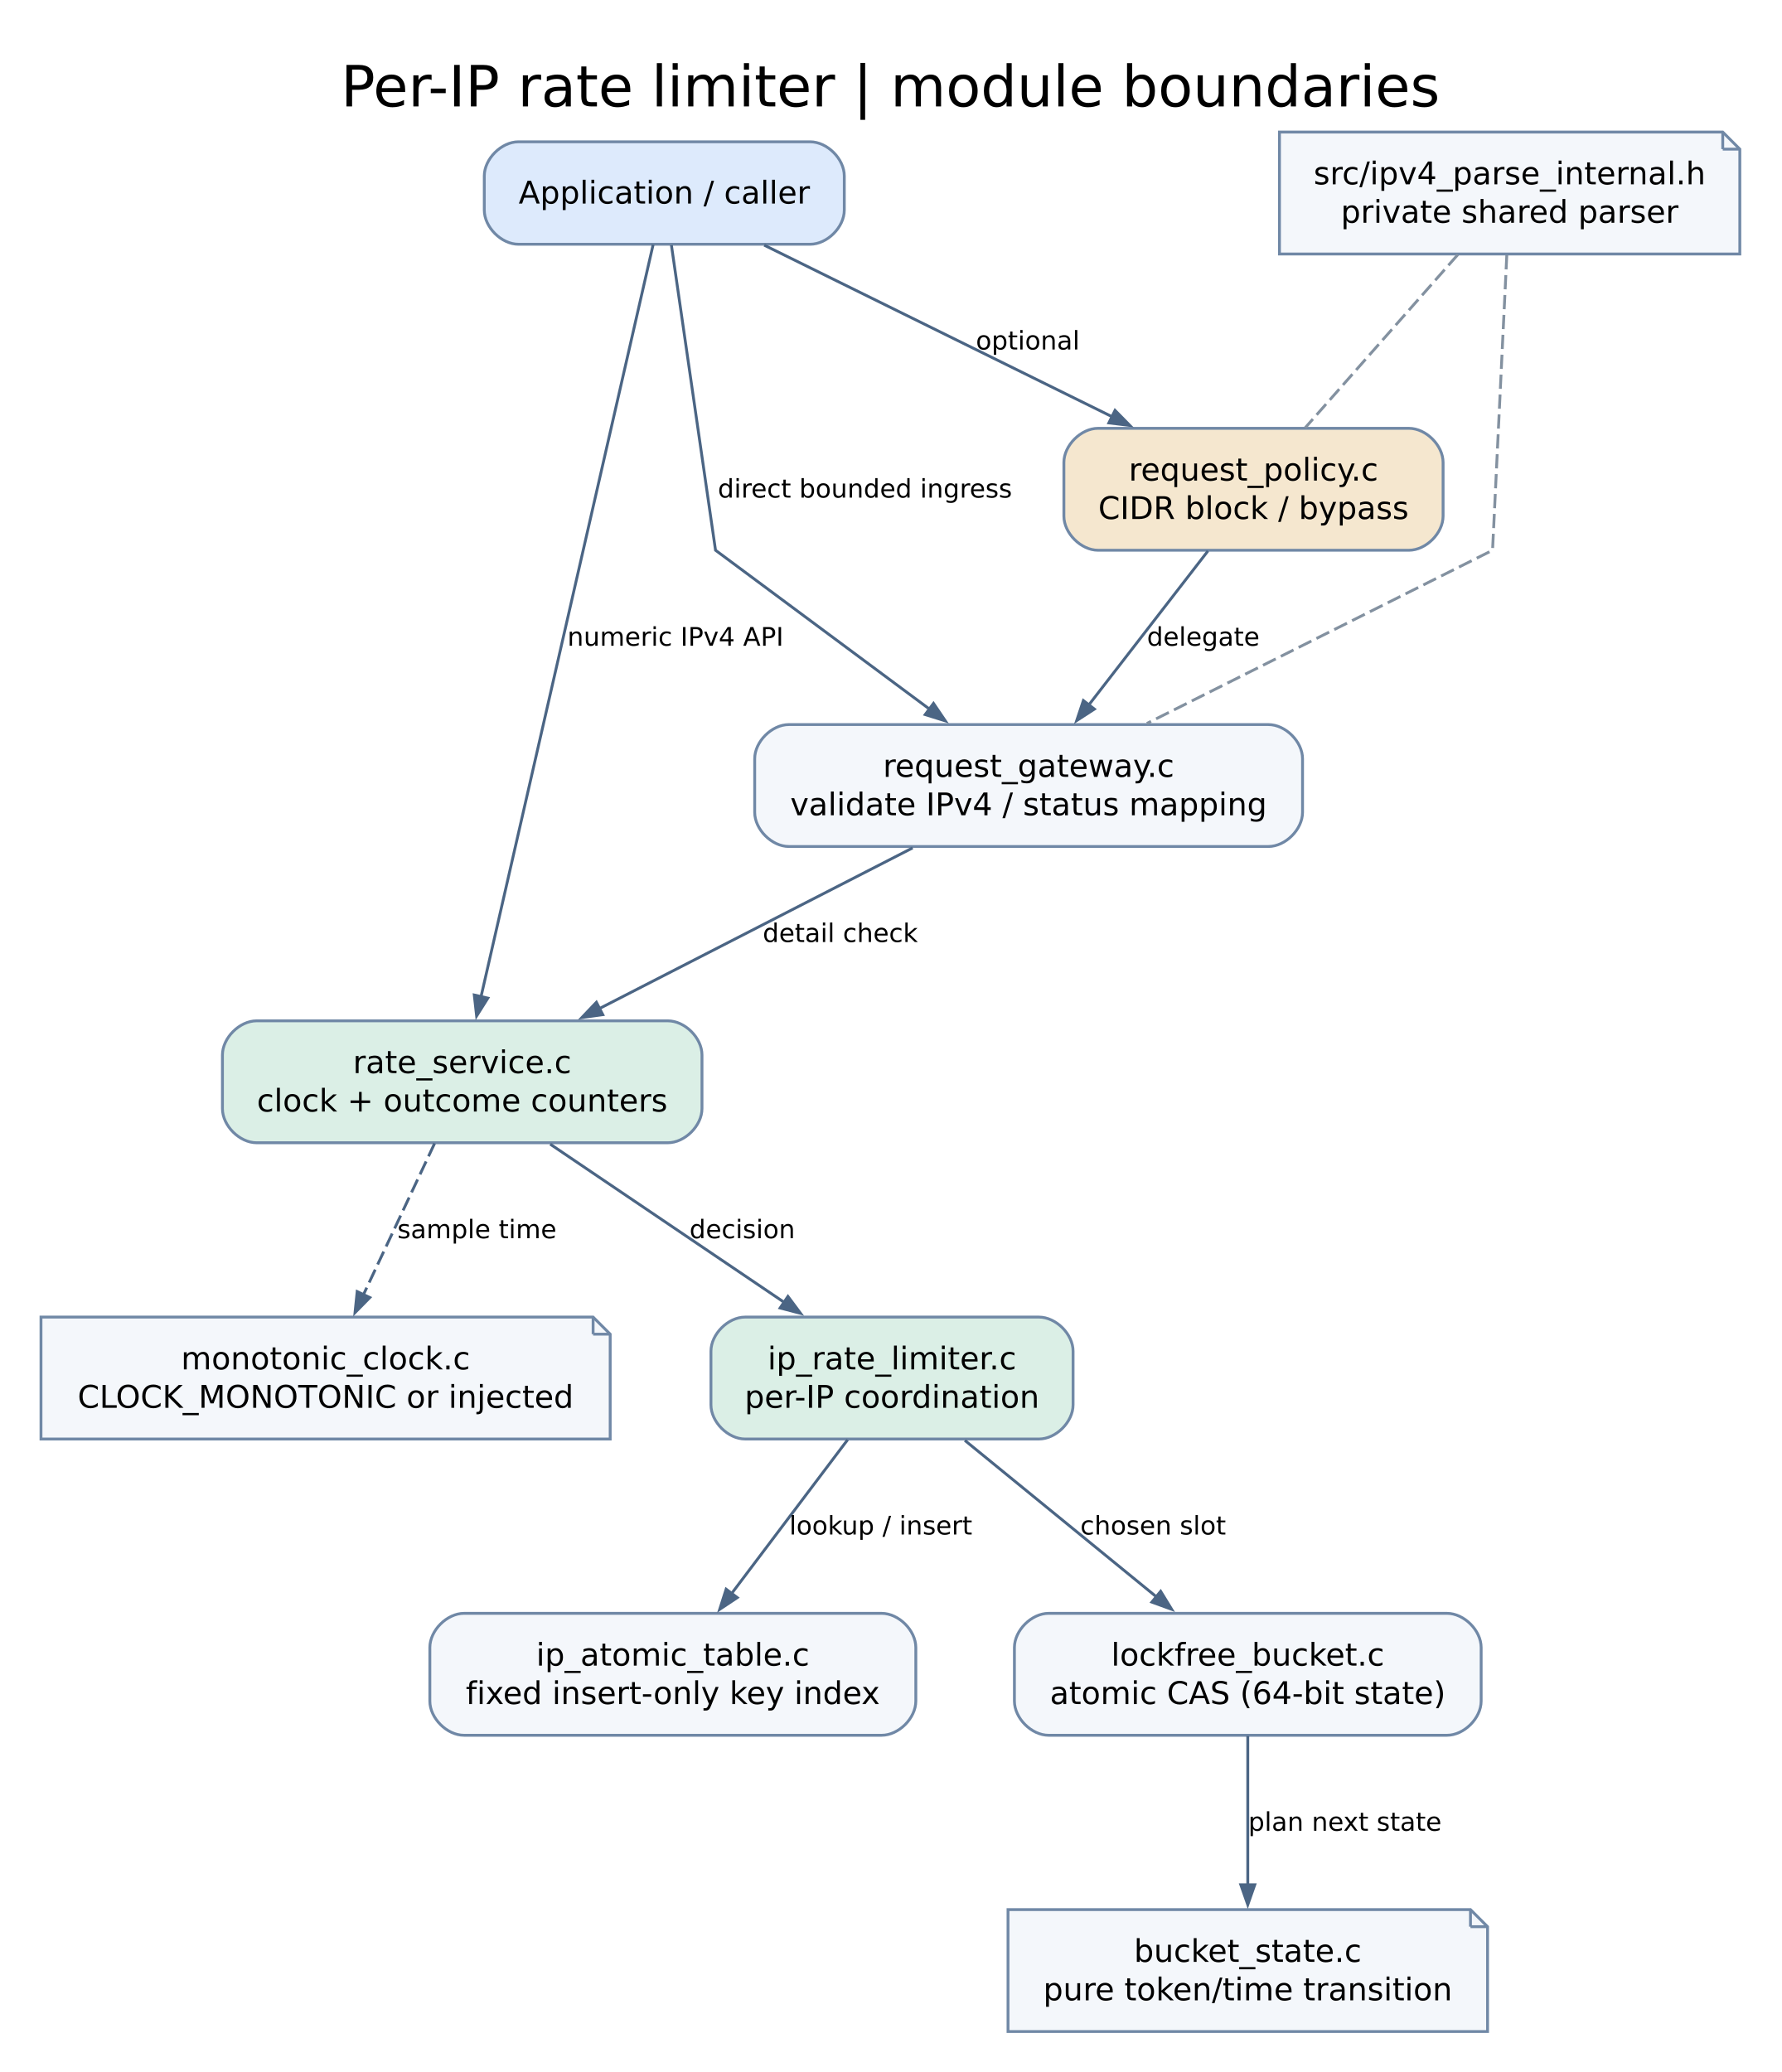
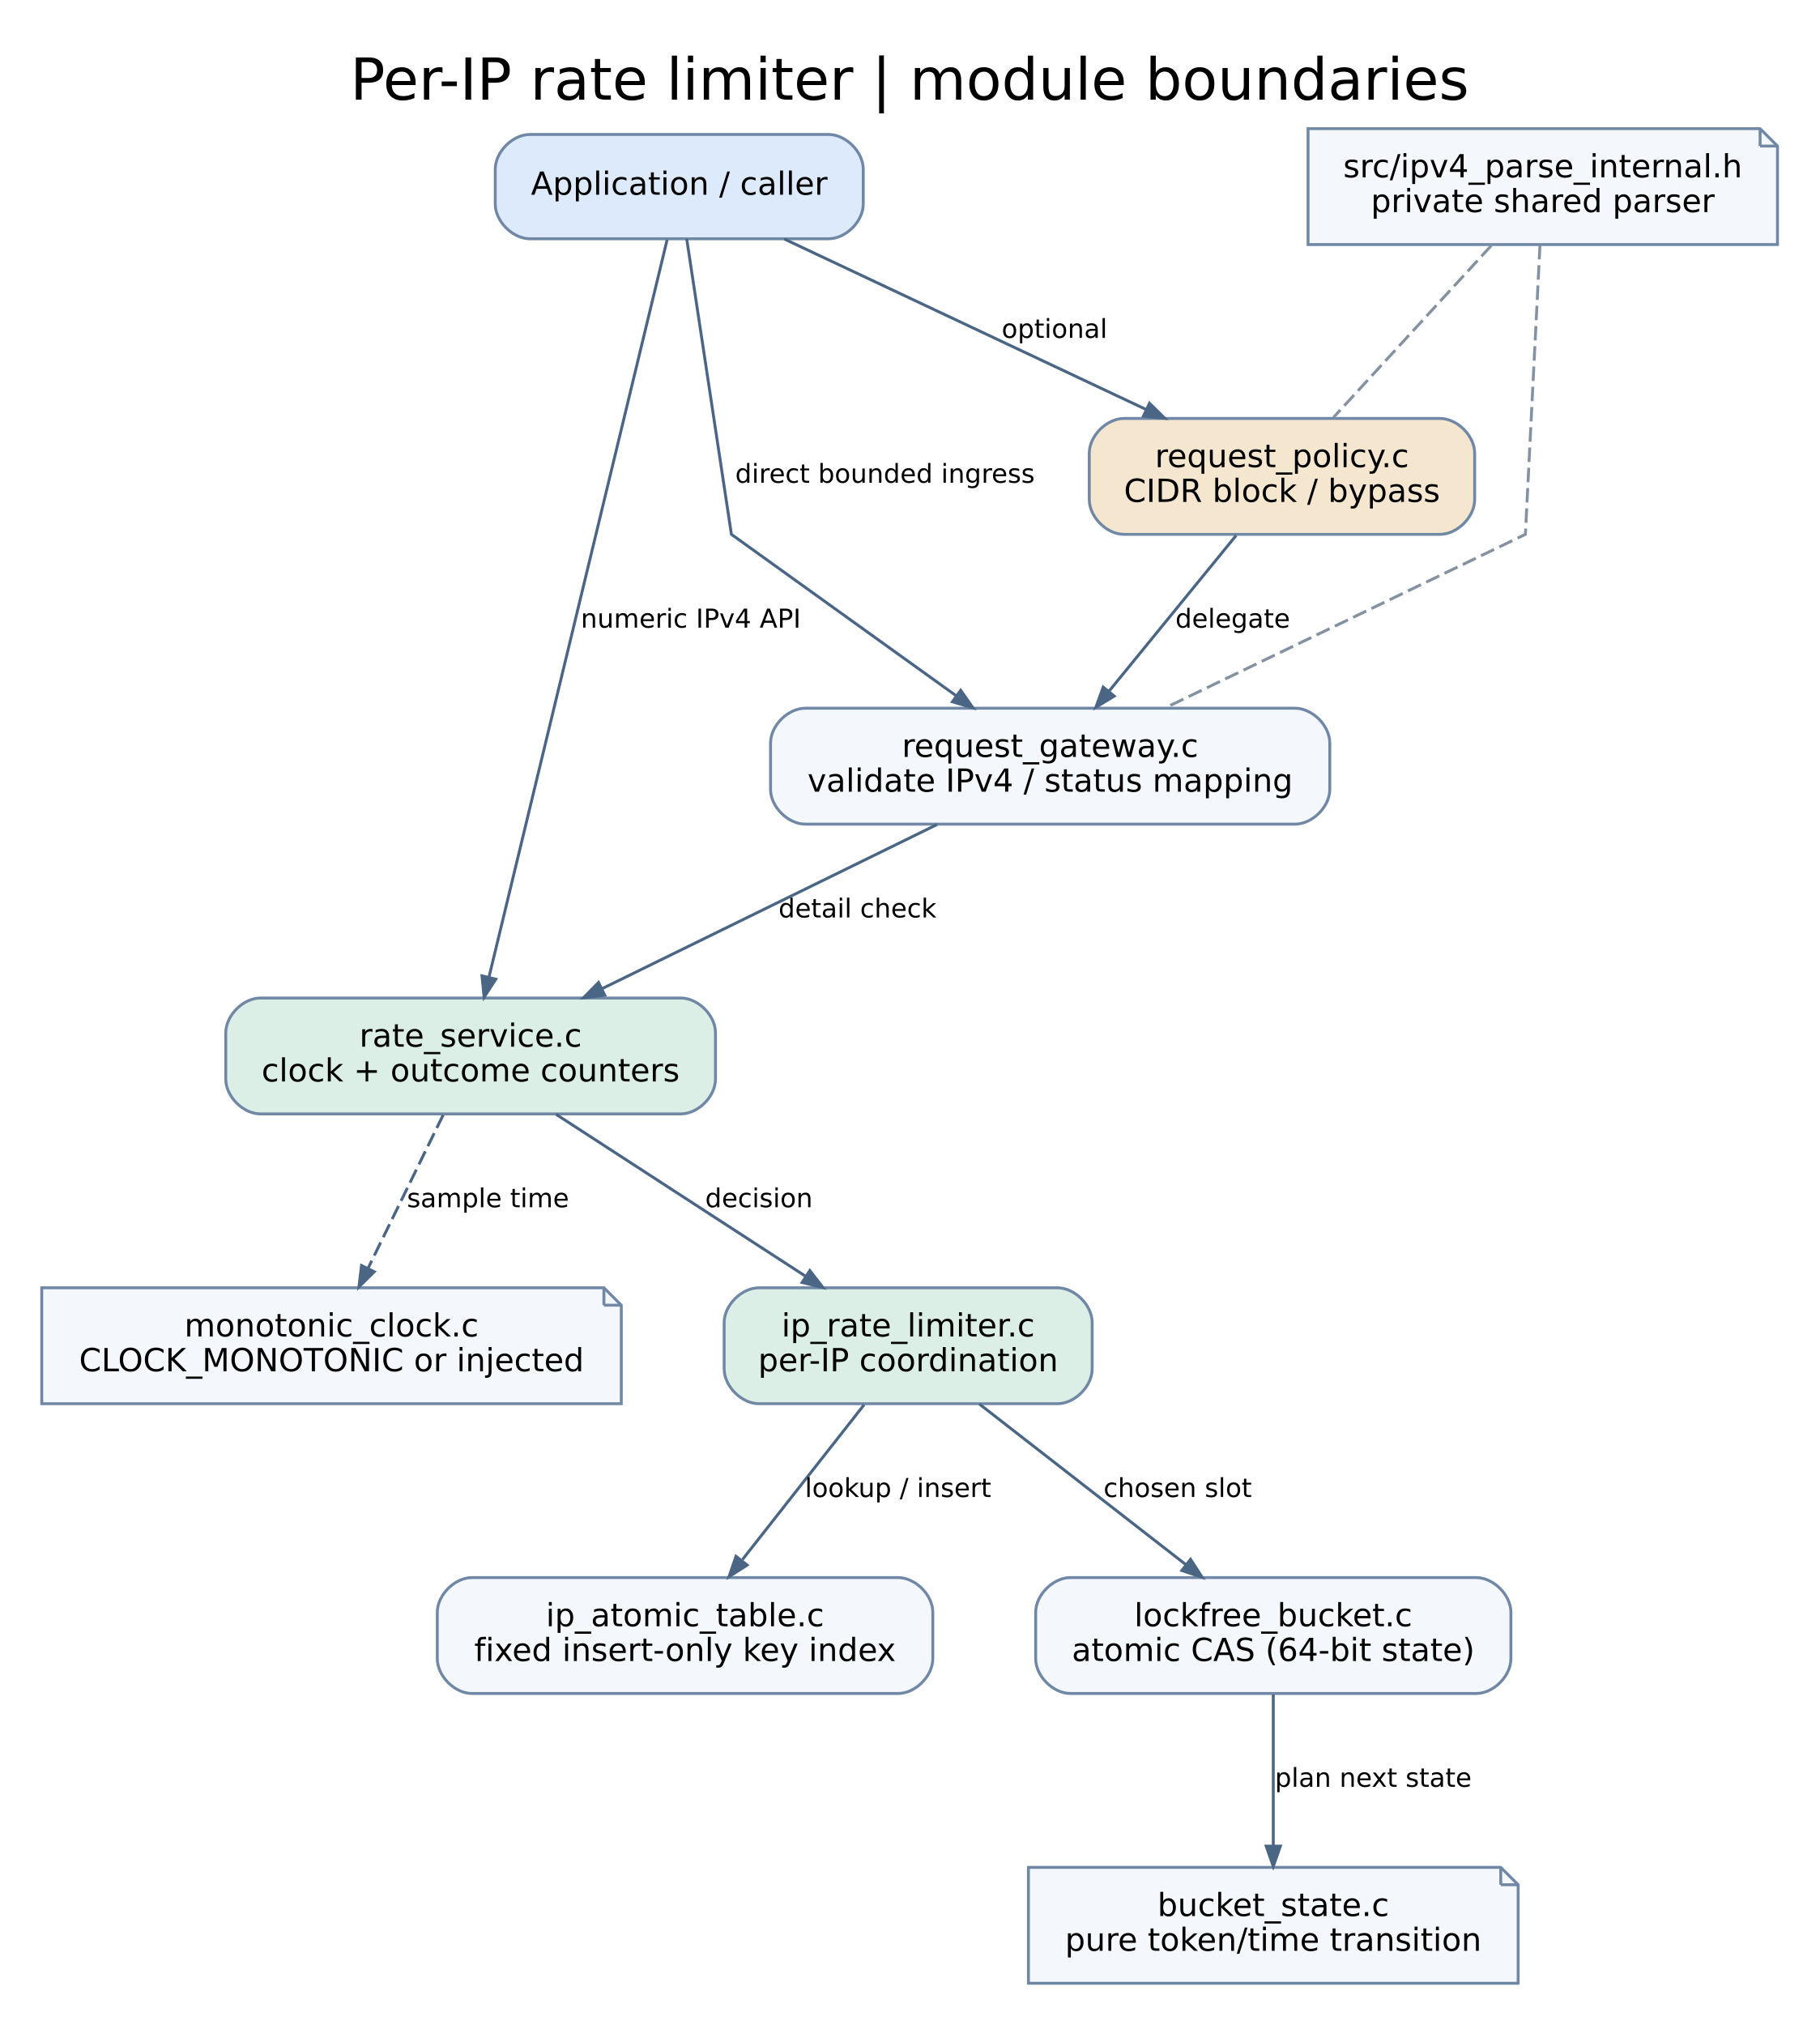
- <svg xmlns="http://www.w3.org/2000/svg" width="626pt" height="728pt" viewBox="0.00 0.00 626.00 728.00">
-   <g id="graph0" class="graph" transform="scale(1 1) rotate(0) translate(14.4 713.78)">
-     <text xml:space="preserve" text-anchor="middle" x="298.43" y="-676.38" font-family="DejaVu Sans" font-size="20.00">Per-IP rate limiter | module boundaries</text>
+ <svg xmlns="http://www.w3.org/2000/svg" width="628pt" height="699pt" viewBox="0.00 0.00 627.80 698.80">
+   <g id="graph0" class="graph" transform="scale(1 1) rotate(0) translate(14.4 684.4)">
+     <text text-anchor="middle" x="299.5" y="-650" font-family="DejaVu Sans" font-size="20.00">Per-IP rate limiter | module boundaries</text>
    <g id="node1" class="node">
-       <path fill="#ddeafc" stroke="#7088a6" d="M270.23,-663.96C270.23,-663.96 167.75,-663.96 167.75,-663.96 161.75,-663.96 155.75,-657.96 155.75,-651.96 155.75,-651.96 155.75,-639.96 155.75,-639.96 155.75,-633.96 161.75,-627.96 167.75,-627.96 167.75,-627.96 270.23,-627.96 270.23,-627.96 276.23,-627.96 282.23,-633.96 282.23,-639.96 282.23,-639.96 282.23,-651.96 282.23,-651.96 282.23,-657.96 276.23,-663.96 270.23,-663.96" />
-       <text xml:space="preserve" text-anchor="middle" x="218.99" y="-642.26" font-family="DejaVu Sans" font-size="11.00">Application / caller</text>
+       <path fill="#ddeafc" stroke="#7088a6" d="M271.5,-638C271.5,-638 168.5,-638 168.5,-638 162.5,-638 156.5,-632 156.5,-626 156.5,-626 156.5,-614 156.5,-614 156.5,-608 162.5,-602 168.5,-602 168.5,-602 271.5,-602 271.5,-602 277.5,-602 283.5,-608 283.5,-614 283.5,-614 283.5,-626 283.5,-626 283.5,-632 277.5,-638 271.5,-638" />
+       <text text-anchor="middle" x="220" y="-617.2" font-family="DejaVu Sans" font-size="11.00">Application / caller</text>
    </g>
    <g id="node2" class="node">
-       <path fill="#f5e7cf" stroke="#7088a6" d="M480.61,-563.29C480.61,-563.29 371.38,-563.29 371.38,-563.29 365.38,-563.29 359.38,-557.29 359.38,-551.29 359.38,-551.29 359.38,-532.45 359.38,-532.45 359.38,-526.45 365.38,-520.45 371.38,-520.45 371.38,-520.45 480.61,-520.45 480.61,-520.45 486.61,-520.45 492.61,-526.45 492.61,-532.45 492.61,-532.45 492.61,-551.29 492.61,-551.29 492.61,-557.29 486.61,-563.29 480.61,-563.29" />
-       <text xml:space="preserve" text-anchor="middle" x="425.99" y="-544.92" font-family="DejaVu Sans" font-size="11.00">request_policy.c</text>
-       <text xml:space="preserve" text-anchor="middle" x="425.99" y="-531.42" font-family="DejaVu Sans" font-size="11.00">CIDR block / bypass</text>
+       <path fill="#f5e7cf" stroke="#7088a6" d="M482.5,-540C482.5,-540 373.5,-540 373.5,-540 367.5,-540 361.5,-534 361.5,-528 361.5,-528 361.5,-512 361.5,-512 361.5,-506 367.5,-500 373.5,-500 373.5,-500 482.5,-500 482.5,-500 488.5,-500 494.5,-506 494.5,-512 494.5,-512 494.5,-528 494.5,-528 494.5,-534 488.5,-540 482.5,-540" />
+       <text text-anchor="middle" x="428" y="-523.2" font-family="DejaVu Sans" font-size="11.00">request_policy.c</text>
+       <text text-anchor="middle" x="428" y="-511.2" font-family="DejaVu Sans" font-size="11.00">CIDR block / bypass</text>
    </g>
    <g id="edge1" class="edge">
-       <path fill="none" stroke="#4b6584" d="M254.1,-627.64C287.74,-611.06 338.8,-585.87 376.54,-567.26" />
-       <polygon fill="#4b6584" stroke="#4b6584" points="377.35,-569.59 382.55,-564.3 375.18,-565.19 377.35,-569.59" />
-       <text xml:space="preserve" text-anchor="middle" x="346.7" y="-590.99" font-family="DejaVu Sans" font-size="9.00">optional</text>
+       <path fill="none" stroke="#4b6584" d="M256.23,-601.93C290.89,-585.6 343.33,-560.89 381.15,-543.07" />
+       <polygon fill="#4b6584" stroke="#4b6584" points="382.28,-545.25 387.56,-540.05 380.19,-540.82 382.28,-545.25" />
+       <text text-anchor="middle" x="349.5" y="-567.8" font-family="DejaVu Sans" font-size="9.00">optional</text>
    </g>
    <g id="node3" class="node">
-       <path fill="#f4f7fb" stroke="#7088a6" d="M431.23,-459.2C431.23,-459.2 262.75,-459.2 262.75,-459.2 256.75,-459.2 250.75,-453.2 250.75,-447.2 250.75,-447.2 250.75,-428.36 250.75,-428.36 250.75,-422.36 256.75,-416.36 262.75,-416.36 262.75,-416.36 431.23,-416.36 431.23,-416.36 437.23,-416.36 443.23,-422.36 443.23,-428.36 443.23,-428.36 443.23,-447.2 443.23,-447.2 443.23,-453.2 437.23,-459.2 431.23,-459.2" />
-       <text xml:space="preserve" text-anchor="middle" x="346.99" y="-440.83" font-family="DejaVu Sans" font-size="11.00">request_gateway.c</text>
-       <text xml:space="preserve" text-anchor="middle" x="346.99" y="-427.33" font-family="DejaVu Sans" font-size="11.00">validate IPv4 / status mapping</text>
+       <path fill="#f4f7fb" stroke="#7088a6" d="M432.5,-440C432.5,-440 263.5,-440 263.5,-440 257.5,-440 251.5,-434 251.5,-428 251.5,-428 251.5,-412 251.5,-412 251.5,-406 257.5,-400 263.5,-400 263.5,-400 432.5,-400 432.5,-400 438.5,-400 444.5,-406 444.5,-412 444.5,-412 444.5,-428 444.5,-428 444.5,-434 438.5,-440 432.5,-440" />
+       <text text-anchor="middle" x="348" y="-423.2" font-family="DejaVu Sans" font-size="11.00">request_gateway.c</text>
+       <text text-anchor="middle" x="348" y="-411.2" font-family="DejaVu Sans" font-size="11.00">validate IPv4 / status mapping</text>
    </g>
    <g id="edge2" class="edge">
-       <path fill="none" stroke="#4b6584" d="M221.49,-627.65C226.44,-593.44 236.99,-520.45 236.99,-520.45 236.99,-520.45 280.02,-488.5 312.25,-464.57" />
-       <polygon fill="#4b6584" stroke="#4b6584" points="313.57,-466.64 317.73,-460.5 310.65,-462.71 313.57,-466.64" />
-       <text xml:space="preserve" text-anchor="middle" x="289.49" y="-538.95" font-family="DejaVu Sans" font-size="9.00">direct bounded ingress</text>
+       <path fill="none" stroke="#4b6584" d="M222.58,-601.95C227.56,-569.05 238,-500 238,-500 238,-500 283.04,-467.66 315.48,-444.36" />
+       <polygon fill="#4b6584" stroke="#4b6584" points="317.12,-446.2 321.37,-440.12 314.26,-442.22 317.12,-446.2" />
+       <text text-anchor="middle" x="291" y="-517.8" font-family="DejaVu Sans" font-size="9.00">direct bounded ingress</text>
    </g>
    <g id="node4" class="node">
-       <path fill="#dbefe6" stroke="#7088a6" d="M220.23,-355.11C220.23,-355.11 75.75,-355.11 75.75,-355.11 69.75,-355.11 63.75,-349.11 63.75,-343.11 63.75,-343.11 63.75,-324.27 63.75,-324.27 63.75,-318.27 69.75,-312.27 75.75,-312.27 75.75,-312.27 220.23,-312.27 220.23,-312.27 226.23,-312.27 232.23,-318.27 232.23,-324.27 232.23,-324.27 232.23,-343.11 232.23,-343.11 232.23,-349.11 226.23,-355.11 220.23,-355.11" />
-       <text xml:space="preserve" text-anchor="middle" x="147.99" y="-336.74" font-family="DejaVu Sans" font-size="11.00">rate_service.c</text>
-       <text xml:space="preserve" text-anchor="middle" x="147.99" y="-323.24" font-family="DejaVu Sans" font-size="11.00">clock + outcome counters</text>
+       <path fill="#dbefe6" stroke="#7088a6" d="M220.5,-340C220.5,-340 75.5,-340 75.5,-340 69.5,-340 63.5,-334 63.5,-328 63.5,-328 63.5,-312 63.5,-312 63.5,-306 69.5,-300 75.5,-300 75.5,-300 220.5,-300 220.5,-300 226.5,-300 232.5,-306 232.5,-312 232.5,-312 232.5,-328 232.5,-328 232.5,-334 226.5,-340 220.5,-340" />
+       <text text-anchor="middle" x="148" y="-323.2" font-family="DejaVu Sans" font-size="11.00">rate_service.c</text>
+       <text text-anchor="middle" x="148" y="-311.2" font-family="DejaVu Sans" font-size="11.00">clock + outcome counters</text>
    </g>
    <g id="edge3" class="edge">
-       <path fill="none" stroke="#4b6584" d="M215.07,-627.84C203.44,-577.02 169.03,-426.65 154.54,-363.32" />
-       <polygon fill="#4b6584" stroke="#4b6584" points="157,-363.09 153.05,-356.81 152.23,-364.18 157,-363.09" />
-       <text xml:space="preserve" text-anchor="middle" x="222.93" y="-486.9" font-family="DejaVu Sans" font-size="9.00">numeric IPv4 API</text>
+       <path fill="none" stroke="#4b6584" d="M215.82,-601.69C203.73,-551.68 168.72,-406.74 154.31,-347.1" />
+       <polygon fill="#4b6584" stroke="#4b6584" points="156.68,-346.5 152.66,-340.27 151.92,-347.65 156.68,-346.5" />
+       <text text-anchor="middle" x="224" y="-467.8" font-family="DejaVu Sans" font-size="9.00">numeric IPv4 API</text>
    </g>
    <g id="edge4" class="edge">
-       <path fill="none" stroke="#4b6584" d="M410,-520.21C397.9,-504.57 381.17,-482.96 368,-465.92" />
-       <polygon fill="#4b6584" stroke="#4b6584" points="370.1,-464.64 363.88,-460.61 366.23,-467.64 370.1,-464.64" />
-       <text xml:space="preserve" text-anchor="middle" x="408.36" y="-486.9" font-family="DejaVu Sans" font-size="9.00">delegate</text>
+       <path fill="none" stroke="#4b6584" d="M412.19,-499.64C399.59,-484.2 381.86,-462.48 368.23,-445.78" />
+       <polygon fill="#4b6584" stroke="#4b6584" points="370.1,-444.19 363.77,-440.32 366.3,-447.29 370.1,-444.19" />
+       <text text-anchor="middle" x="411" y="-467.8" font-family="DejaVu Sans" font-size="9.00">delegate</text>
    </g>
    <g id="edge5" class="edge">
-       <path fill="none" stroke="#4b6584" d="M306.24,-415.87C274.31,-399.5 229.81,-376.67 196.13,-359.39" />
-       <polygon fill="#4b6584" stroke="#4b6584" points="197.38,-357.27 190.03,-356.26 195.14,-361.63 197.38,-357.27" />
-       <text xml:space="preserve" text-anchor="middle" x="280.83" y="-382.81" font-family="DejaVu Sans" font-size="9.00">detail check</text>
+       <path fill="none" stroke="#4b6584" d="M308.96,-399.87C275.79,-383.62 228.14,-360.27 193.29,-343.19" />
+       <polygon fill="#4b6584" stroke="#4b6584" points="194.3,-340.96 186.94,-340.08 192.15,-345.36 194.3,-340.96" />
+       <text text-anchor="middle" x="281.5" y="-367.8" font-family="DejaVu Sans" font-size="9.00">detail check</text>
    </g>
    <g id="node5" class="node">
-       <polygon fill="#f4f7fb" stroke="#7088a6" points="193.98,-251.02 0,-251.02 0,-208.18 199.98,-208.18 199.98,-245.02 193.98,-251.02" />
-       <polyline fill="none" stroke="#7088a6" points="193.98,-251.02 193.98,-245.02" />
-       <polyline fill="none" stroke="#7088a6" points="199.98,-245.02 193.98,-245.02" />
-       <text xml:space="preserve" text-anchor="middle" x="99.99" y="-232.65" font-family="DejaVu Sans" font-size="11.00">monotonic_clock.c</text>
-       <text xml:space="preserve" text-anchor="middle" x="99.99" y="-219.15" font-family="DejaVu Sans" font-size="11.00">CLOCK_MONOTONIC or injected</text>
+       <polygon fill="#f4f7fb" stroke="#7088a6" points="194,-240 0,-240 0,-200 200,-200 200,-234 194,-240" />
+       <polyline fill="none" stroke="#7088a6" points="194,-240 194,-234 " />
+       <polyline fill="none" stroke="#7088a6" points="200,-234 194,-234 " />
+       <text text-anchor="middle" x="100" y="-223.2" font-family="DejaVu Sans" font-size="11.00">monotonic_clock.c</text>
+       <text text-anchor="middle" x="100" y="-211.2" font-family="DejaVu Sans" font-size="11.00">CLOCK_MONOTONIC or injected</text>
    </g>
    <g id="edge6" class="edge">
-       <path fill="none" stroke="#4b6584" stroke-dasharray="5,2" d="M138.28,-312.03C131.05,-296.67 121.12,-275.54 113.18,-258.65" />
-       <polygon fill="#4b6584" stroke="#4b6584" points="115.53,-257.89 110.33,-252.6 111.09,-259.98 115.53,-257.89" />
-       <text xml:space="preserve" text-anchor="middle" x="153.18" y="-278.72" font-family="DejaVu Sans" font-size="9.00">sample time</text>
+       <path fill="none" stroke="#4b6584" stroke-dasharray="5,2" d="M138.52,-299.64C131.09,-284.47 120.69,-263.23 112.56,-246.65" />
+       <polygon fill="#4b6584" stroke="#4b6584" points="114.74,-245.53 109.46,-240.32 110.34,-247.69 114.74,-245.53" />
+       <text text-anchor="middle" x="154" y="-267.8" font-family="DejaVu Sans" font-size="9.00">sample time</text>
    </g>
    <g id="node6" class="node">
-       <path fill="#dbefe6" stroke="#7088a6" d="M350.61,-251.02C350.61,-251.02 247.38,-251.02 247.38,-251.02 241.38,-251.02 235.38,-245.02 235.38,-239.02 235.38,-239.02 235.38,-220.18 235.38,-220.18 235.38,-214.18 241.38,-208.18 247.38,-208.18 247.38,-208.18 350.61,-208.18 350.61,-208.18 356.61,-208.18 362.61,-214.18 362.61,-220.18 362.61,-220.18 362.61,-239.02 362.61,-239.02 362.61,-245.02 356.61,-251.02 350.61,-251.02" />
-       <text xml:space="preserve" text-anchor="middle" x="298.99" y="-232.65" font-family="DejaVu Sans" font-size="11.00">ip_rate_limiter.c</text>
-       <text xml:space="preserve" text-anchor="middle" x="298.99" y="-219.15" font-family="DejaVu Sans" font-size="11.00">per-IP coordination</text>
+       <path fill="#dbefe6" stroke="#7088a6" d="M350.5,-240C350.5,-240 247.5,-240 247.5,-240 241.5,-240 235.5,-234 235.5,-228 235.5,-228 235.5,-212 235.5,-212 235.5,-206 241.5,-200 247.5,-200 247.5,-200 350.5,-200 350.5,-200 356.5,-200 362.5,-206 362.5,-212 362.5,-212 362.5,-228 362.5,-228 362.5,-234 356.5,-240 350.5,-240" />
+       <text text-anchor="middle" x="299" y="-223.2" font-family="DejaVu Sans" font-size="11.00">ip_rate_limiter.c</text>
+       <text text-anchor="middle" x="299" y="-211.2" font-family="DejaVu Sans" font-size="11.00">per-IP coordination</text>
    </g>
    <g id="edge7" class="edge">
-       <path fill="none" stroke="#4b6584" d="M178.91,-311.78C202.73,-295.68 235.77,-273.34 261.16,-256.17" />
-       <polygon fill="#4b6584" stroke="#4b6584" points="262.43,-258.28 266.86,-252.33 259.68,-254.22 262.43,-258.28" />
-       <text xml:space="preserve" text-anchor="middle" x="246.39" y="-278.72" font-family="DejaVu Sans" font-size="9.00">decision</text>
+       <path fill="none" stroke="#4b6584" d="M177.47,-299.87C202.1,-283.89 237.31,-261.04 263.49,-244.05" />
+       <polygon fill="#4b6584" stroke="#4b6584" points="265.06,-245.95 269.6,-240.08 262.4,-241.84 265.06,-245.95" />
+       <text text-anchor="middle" x="247.5" y="-267.8" font-family="DejaVu Sans" font-size="9.00">decision</text>
    </g>
    <g id="node7" class="node">
-       <path fill="#f4f7fb" stroke="#7088a6" d="M295.36,-146.93C295.36,-146.93 148.62,-146.93 148.62,-146.93 142.62,-146.93 136.62,-140.93 136.62,-134.93 136.62,-134.93 136.62,-116.09 136.62,-116.09 136.62,-110.09 142.62,-104.09 148.62,-104.09 148.62,-104.09 295.36,-104.09 295.36,-104.09 301.36,-104.09 307.36,-110.09 307.36,-116.09 307.36,-116.09 307.36,-134.93 307.36,-134.93 307.36,-140.93 301.36,-146.93 295.36,-146.93" />
-       <text xml:space="preserve" text-anchor="middle" x="221.99" y="-128.56" font-family="DejaVu Sans" font-size="11.00">ip_atomic_table.c</text>
-       <text xml:space="preserve" text-anchor="middle" x="221.99" y="-115.06" font-family="DejaVu Sans" font-size="11.00">fixed insert-only key index</text>
+       <path fill="#f4f7fb" stroke="#7088a6" d="M295.5,-140C295.5,-140 148.5,-140 148.5,-140 142.5,-140 136.5,-134 136.5,-128 136.5,-128 136.5,-112 136.5,-112 136.5,-106 142.5,-100 148.5,-100 148.5,-100 295.5,-100 295.5,-100 301.5,-100 307.5,-106 307.5,-112 307.5,-112 307.5,-128 307.5,-128 307.5,-134 301.5,-140 295.5,-140" />
+       <text text-anchor="middle" x="222" y="-123.2" font-family="DejaVu Sans" font-size="11.00">ip_atomic_table.c</text>
+       <text text-anchor="middle" x="222" y="-111.2" font-family="DejaVu Sans" font-size="11.00">fixed insert-only key index</text>
    </g>
    <g id="edge8" class="edge">
-       <path fill="none" stroke="#4b6584" d="M283.41,-207.94C271.61,-192.3 255.31,-170.69 242.46,-153.65" />
-       <polygon fill="#4b6584" stroke="#4b6584" points="244.63,-152.46 238.46,-148.35 240.72,-155.41 244.63,-152.46" />
-       <text xml:space="preserve" text-anchor="middle" x="295.05" y="-174.63" font-family="DejaVu Sans" font-size="9.00">lookup / insert</text>
+       <path fill="none" stroke="#4b6584" d="M283.79,-199.64C271.76,-184.34 254.89,-162.86 241.81,-146.21" />
+       <polygon fill="#4b6584" stroke="#4b6584" points="243.43,-144.31 237.18,-140.32 239.58,-147.34 243.43,-144.31" />
+       <text text-anchor="middle" x="295.5" y="-167.8" font-family="DejaVu Sans" font-size="9.00">lookup / insert</text>
    </g>
    <g id="node8" class="node">
-       <path fill="#f4f7fb" stroke="#7088a6" d="M493.98,-146.93C493.98,-146.93 354,-146.93 354,-146.93 348,-146.93 342,-140.93 342,-134.93 342,-134.93 342,-116.09 342,-116.09 342,-110.09 348,-104.09 354,-104.09 354,-104.09 493.98,-104.09 493.98,-104.09 499.98,-104.09 505.98,-110.09 505.98,-116.09 505.98,-116.09 505.98,-134.93 505.98,-134.93 505.98,-140.93 499.98,-146.93 493.98,-146.93" />
-       <text xml:space="preserve" text-anchor="middle" x="423.99" y="-128.56" font-family="DejaVu Sans" font-size="11.00">lockfree_bucket.c</text>
-       <text xml:space="preserve" text-anchor="middle" x="423.99" y="-115.06" font-family="DejaVu Sans" font-size="11.00">atomic CAS (64-bit state)</text>
+       <path fill="#f4f7fb" stroke="#7088a6" d="M495,-140C495,-140 355,-140 355,-140 349,-140 343,-134 343,-128 343,-128 343,-112 343,-112 343,-106 349,-100 355,-100 355,-100 495,-100 495,-100 501,-100 507,-106 507,-112 507,-112 507,-128 507,-128 507,-134 501,-140 495,-140" />
+       <text text-anchor="middle" x="425" y="-123.2" font-family="DejaVu Sans" font-size="11.00">lockfree_bucket.c</text>
+       <text text-anchor="middle" x="425" y="-111.2" font-family="DejaVu Sans" font-size="11.00">atomic CAS (64-bit state)</text>
    </g>
    <g id="edge9" class="edge">
-       <path fill="none" stroke="#4b6584" d="M324.59,-207.69C344.05,-191.8 370.96,-169.82 391.87,-152.75" />
-       <polygon fill="#4b6584" stroke="#4b6584" points="393.38,-154.67 397.25,-148.35 390.28,-150.88 393.38,-154.67" />
-       <text xml:space="preserve" text-anchor="middle" x="390.74" y="-174.63" font-family="DejaVu Sans" font-size="9.00">chosen slot</text>
+       <path fill="none" stroke="#4b6584" d="M323.59,-199.87C343.97,-184.02 373.03,-161.42 394.81,-144.48" />
+       <polygon fill="#4b6584" stroke="#4b6584" points="396.45,-146.31 400.47,-140.08 393.44,-142.44 396.45,-146.31" />
+       <text text-anchor="middle" x="392" y="-167.8" font-family="DejaVu Sans" font-size="9.00">chosen slot</text>
    </g>
    <g id="node9" class="node">
-       <polygon fill="#f4f7fb" stroke="#7088a6" points="502.23,-42.84 339.75,-42.84 339.75,0 508.23,0 508.23,-36.84 502.23,-42.84" />
-       <polyline fill="none" stroke="#7088a6" points="502.23,-42.84 502.23,-36.84" />
-       <polyline fill="none" stroke="#7088a6" points="508.23,-36.84 502.23,-36.84" />
-       <text xml:space="preserve" text-anchor="middle" x="423.99" y="-24.47" font-family="DejaVu Sans" font-size="11.00">bucket_state.c</text>
-       <text xml:space="preserve" text-anchor="middle" x="423.99" y="-10.97" font-family="DejaVu Sans" font-size="11.00">pure token/time transition</text>
+       <polygon fill="#f4f7fb" stroke="#7088a6" points="503.5,-40 340.5,-40 340.5,0 509.5,0 509.5,-34 503.5,-40" />
+       <polyline fill="none" stroke="#7088a6" points="503.5,-40 503.5,-34 " />
+       <polyline fill="none" stroke="#7088a6" points="509.5,-34 503.5,-34 " />
+       <text text-anchor="middle" x="425" y="-23.2" font-family="DejaVu Sans" font-size="11.00">bucket_state.c</text>
+       <text text-anchor="middle" x="425" y="-11.2" font-family="DejaVu Sans" font-size="11.00">pure token/time transition</text>
    </g>
    <g id="edge10" class="edge">
-       <path fill="none" stroke="#4b6584" d="M423.99,-103.85C423.99,-88.77 423.99,-68.12 423.99,-51.39" />
-       <polygon fill="#4b6584" stroke="#4b6584" points="426.44,-51.56 423.99,-44.56 421.54,-51.56 426.44,-51.56" />
-       <text xml:space="preserve" text-anchor="middle" x="458.12" y="-70.54" font-family="DejaVu Sans" font-size="9.00">plan next state</text>
+       <path fill="none" stroke="#4b6584" d="M425,-99.64C425,-84.74 425,-63.98 425,-47.54" />
+       <polygon fill="#4b6584" stroke="#4b6584" points="427.45,-47.32 425,-40.32 422.55,-47.32 427.45,-47.32" />
+       <text text-anchor="middle" x="459.5" y="-67.8" font-family="DejaVu Sans" font-size="9.00">plan next state</text>
    </g>
    <g id="node10" class="node">
-       <polygon fill="#f4f7fb" stroke="#7088a6" points="590.86,-667.38 435.12,-667.38 435.12,-624.54 596.86,-624.54 596.86,-661.38 590.86,-667.38" />
-       <polyline fill="none" stroke="#7088a6" points="590.86,-667.38 590.86,-661.38" />
-       <polyline fill="none" stroke="#7088a6" points="596.86,-661.38 590.86,-661.38" />
-       <text xml:space="preserve" text-anchor="middle" x="515.99" y="-649.01" font-family="DejaVu Sans" font-size="11.00">src/ipv4_parse_internal.h</text>
-       <text xml:space="preserve" text-anchor="middle" x="515.99" y="-635.51" font-family="DejaVu Sans" font-size="11.00">private shared parser</text>
+       <polygon fill="#f4f7fb" stroke="#7088a6" points="593,-640 437,-640 437,-600 599,-600 599,-634 593,-640" />
+       <polyline fill="none" stroke="#7088a6" points="593,-640 593,-634 " />
+       <polyline fill="none" stroke="#7088a6" points="599,-634 593,-634 " />
+       <text text-anchor="middle" x="518" y="-623.2" font-family="DejaVu Sans" font-size="11.00">src/ipv4_parse_internal.h</text>
+       <text text-anchor="middle" x="518" y="-611.2" font-family="DejaVu Sans" font-size="11.00">private shared parser</text>
    </g>
    <g id="edge11" class="edge">
-       <path fill="none" stroke="#8391a0" stroke-dasharray="5,2" d="M497.78,-624.3C482.16,-606.59 459.78,-581.2 444.18,-563.5" />
+       <path fill="none" stroke="#8391a0" stroke-dasharray="5,2" d="M500.22,-599.64C484.44,-582.46 461.51,-557.49 445.74,-540.32" />
    </g>
    <g id="edge12" class="edge">
-       <path fill="none" stroke="#8391a0" stroke-dasharray="5,2" d="M514.99,-624.12C513.28,-588.67 509.99,-520.45 509.99,-520.45 509.99,-520.45 436.84,-483.8 388.54,-459.6" />
+       <path fill="none" stroke="#8391a0" stroke-dasharray="5,2" d="M517.04,-599.88C515.34,-566.24 512,-500 512,-500 512,-500 436.24,-463.5 387.7,-440.12" />
    </g>
  </g>
</svg>
